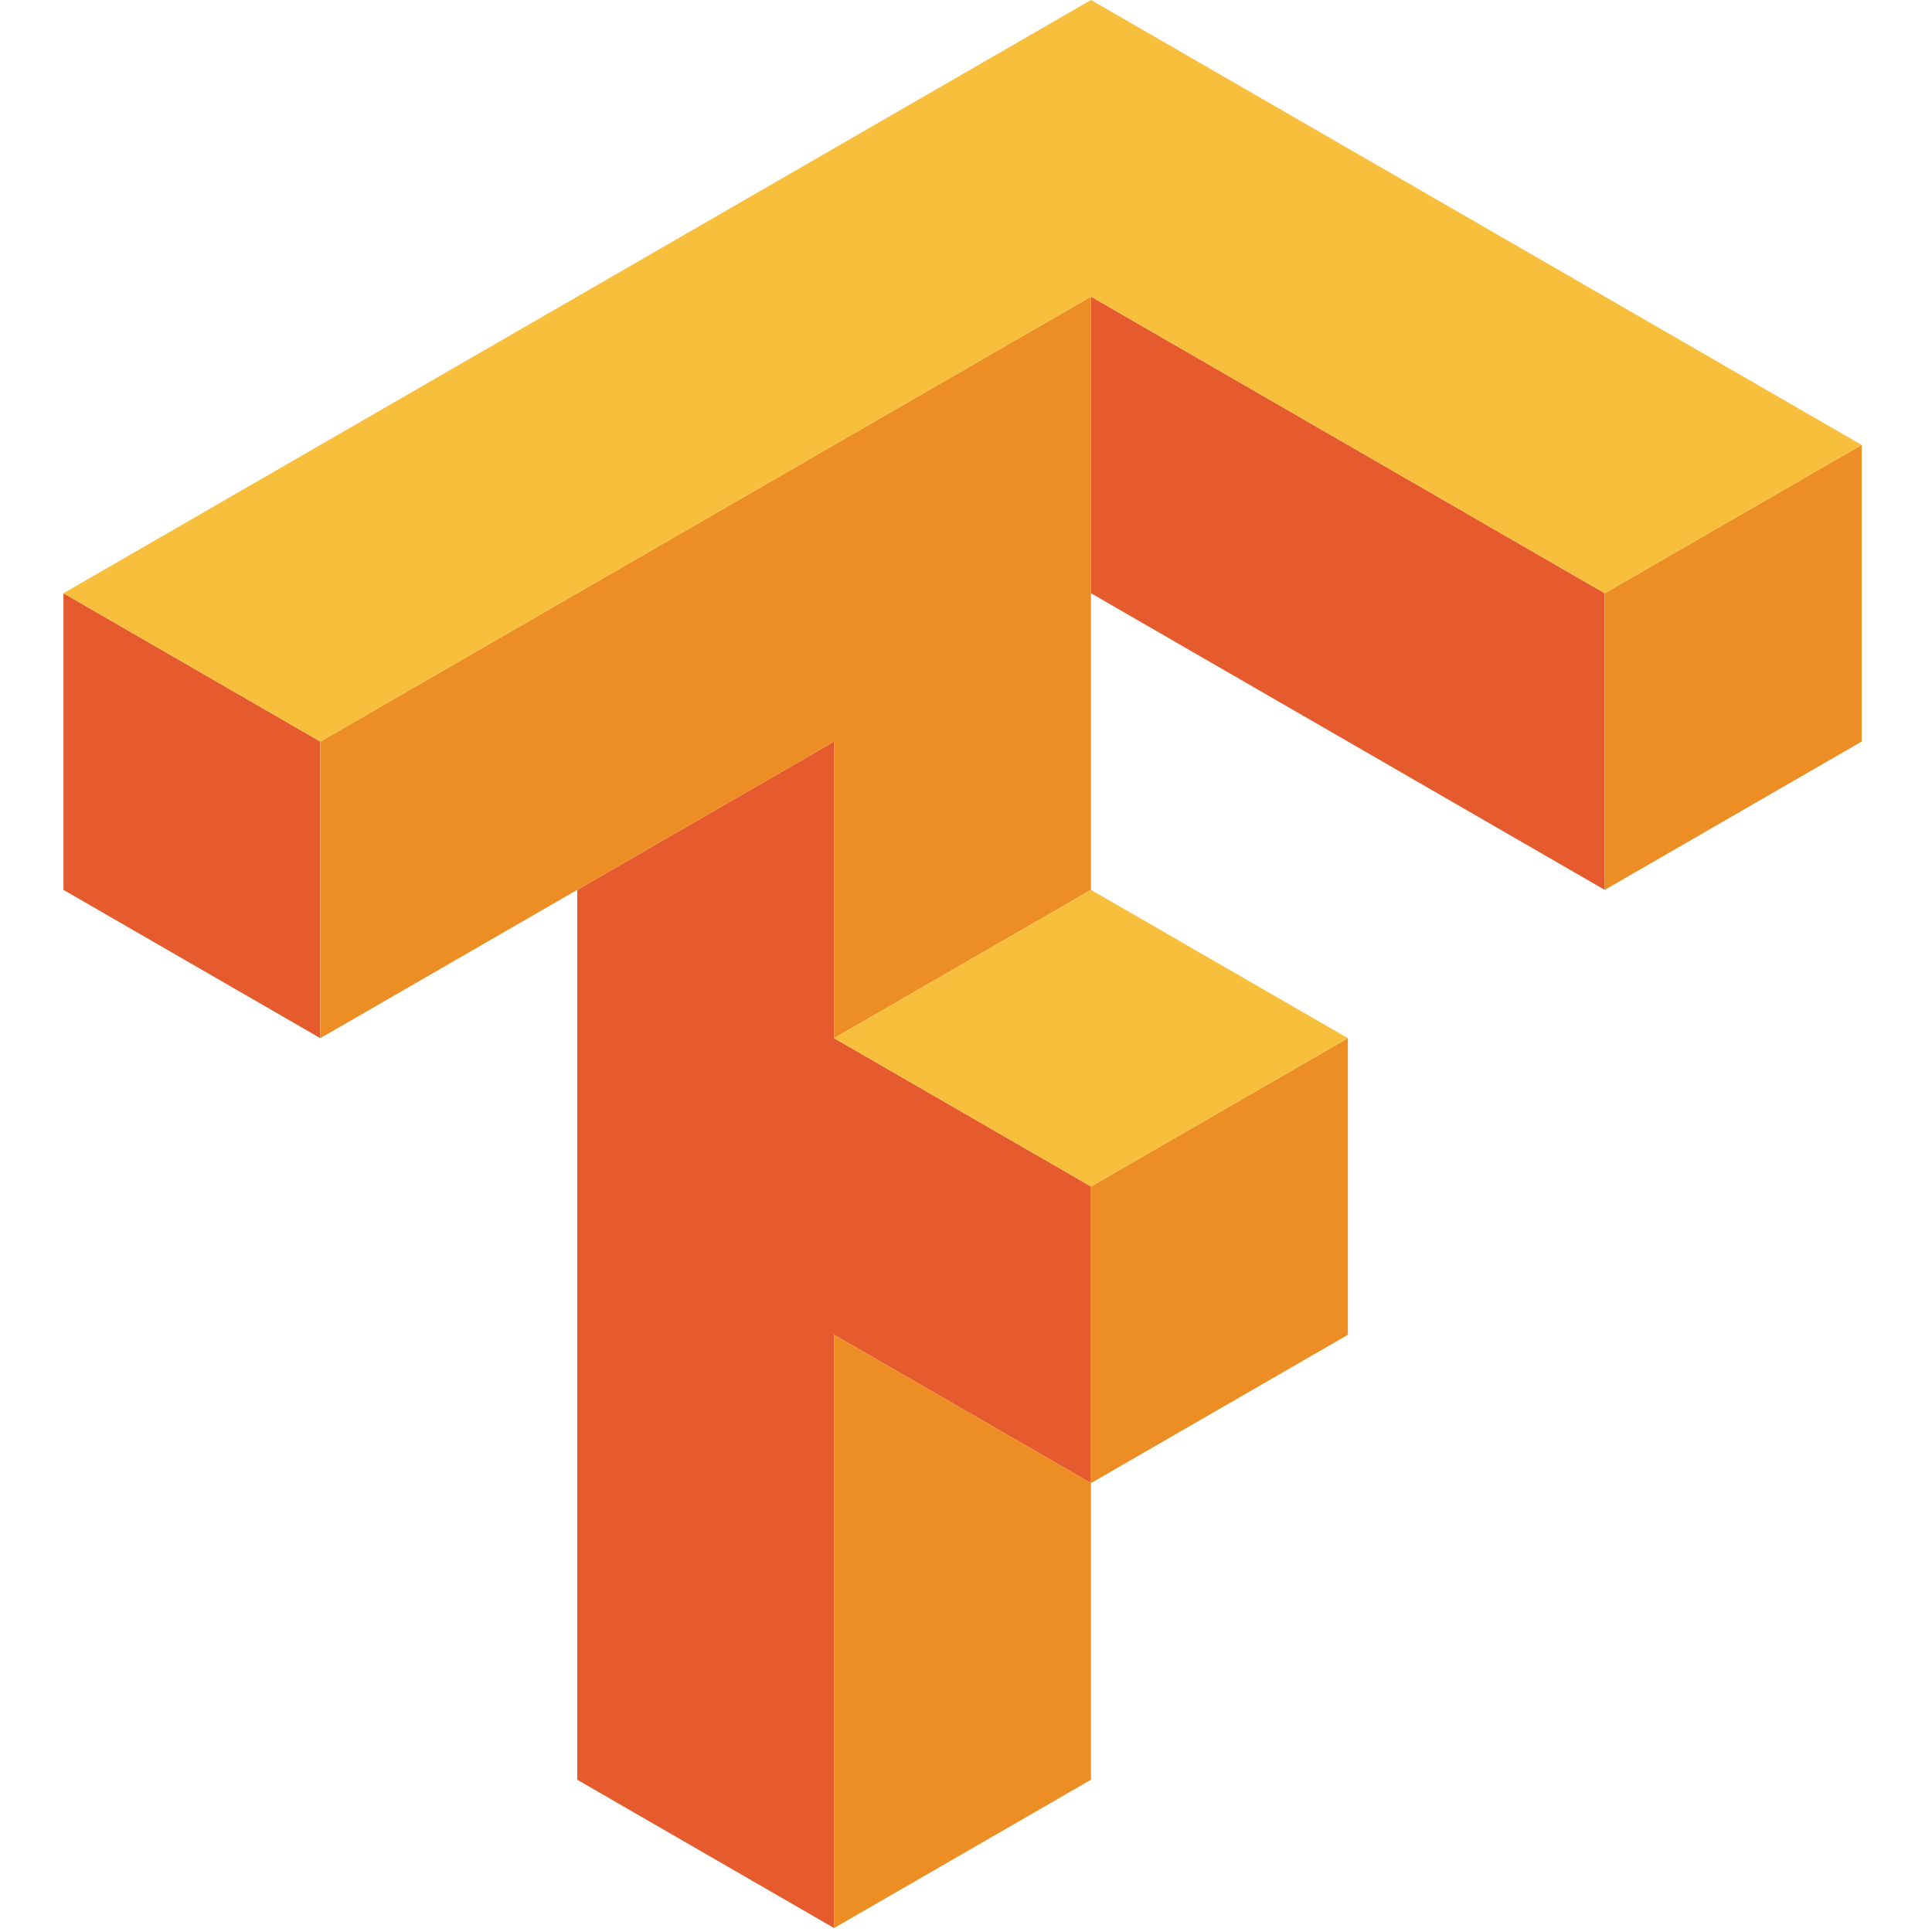
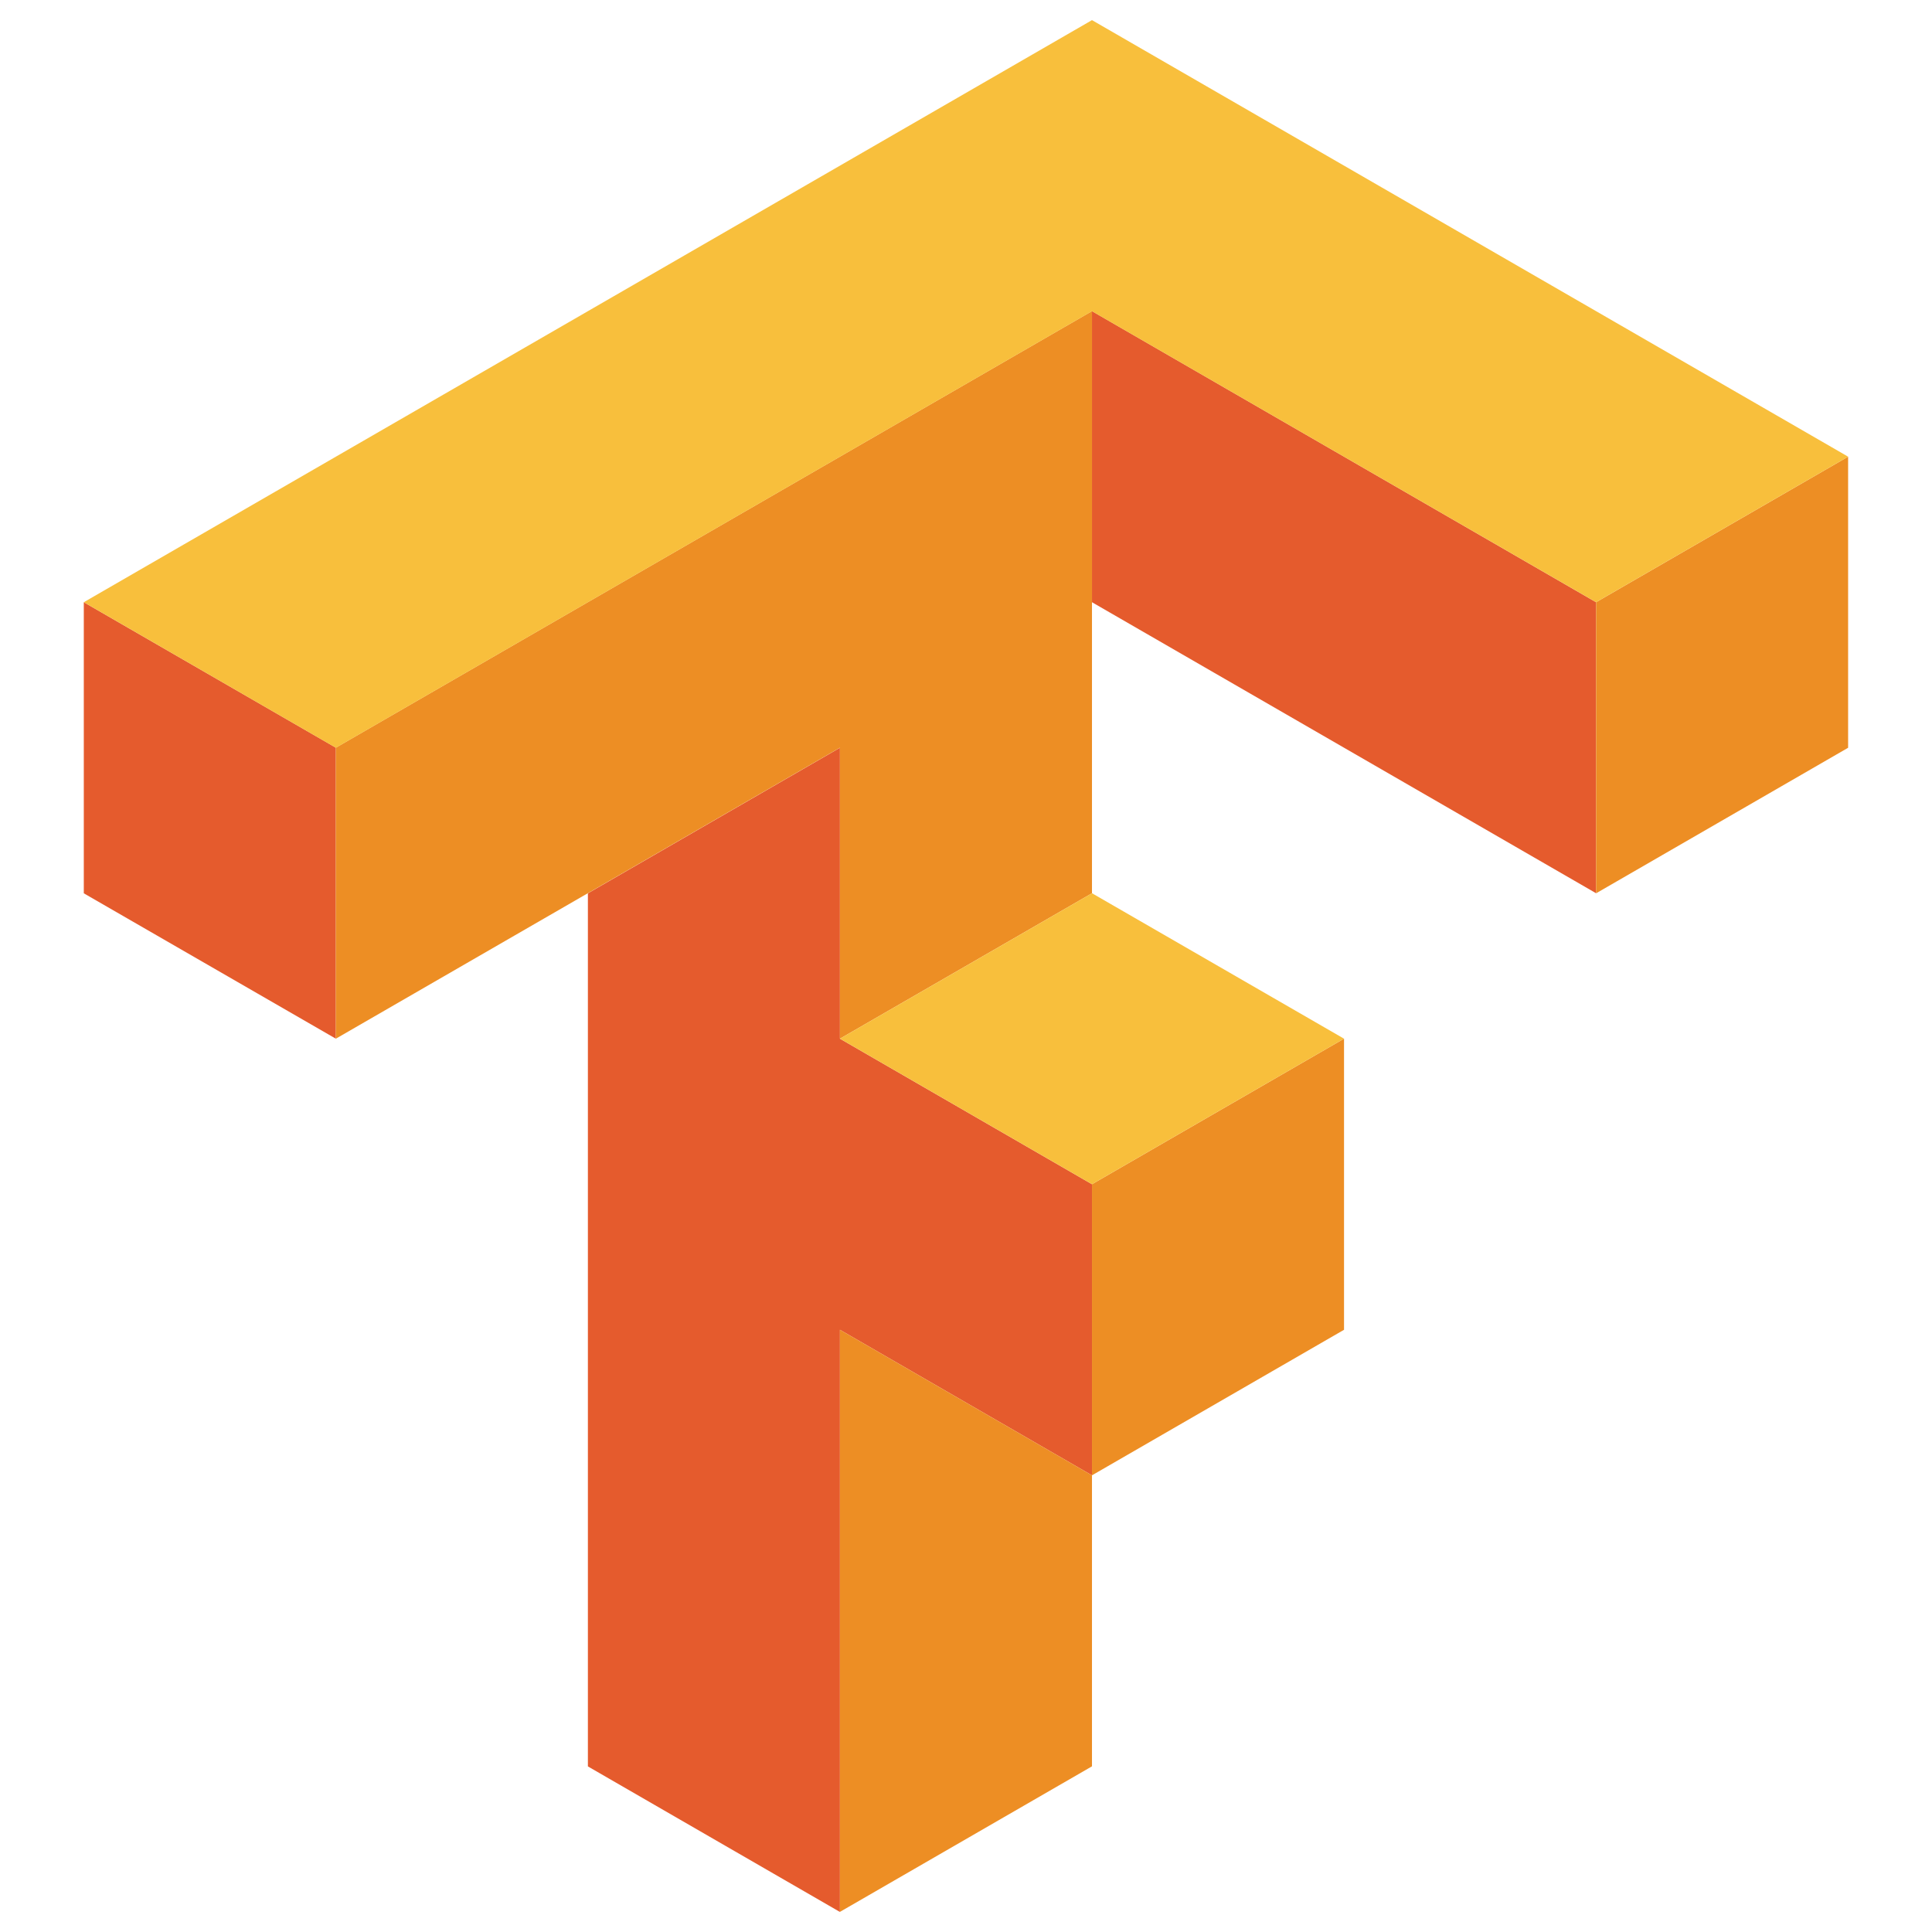
- <svg xmlns="http://www.w3.org/2000/svg" width="800px" height="800px" viewBox="-9 0 274 274" version="1.1" preserveAspectRatio="xMidYMid">
-   <g>
-     <path d="M145.726,42.065 L145.726,84.135 L218.587,126.204 L218.587,84.135 L145.726,42.065 Z M-1.98726454e-07,84.135 L-1.98726454e-07,126.204 L36.43,147.235 L36.43,105.17 L-1.98726454e-07,84.135 Z M109.291,105.17 L72.861,126.204 L72.861,252.404 L109.291,273.439 L109.291,189.304 L145.726,210.339 L145.726,168.27 L109.291,147.235 L109.291,105.17 Z" fill="#E55B2D">
- 
- </path>
-     <path d="M145.726,42.065 L36.43,105.17 L36.43,147.235 L109.291,105.17 L109.291,147.235 L145.726,126.204 L145.726,42.065 Z M255.022,63.1 L218.587,84.135 L218.587,126.204 L255.022,105.17 L255.022,63.1 Z M182.157,147.235 L145.726,168.27 L145.726,210.339 L182.157,189.304 L182.157,147.235 Z M145.726,210.339 L109.291,189.304 L109.291,273.439 L145.726,252.404 L145.726,210.339 Z" fill="#ED8E24">
- 
- </path>
-     <path d="M145.726,-3.41864288e-05 L-1.98726454e-07,84.135 L36.43,105.17 L145.726,42.065 L218.587,84.135 L255.022,63.1 L145.726,-3.41864288e-05 Z M145.726,126.204 L109.291,147.235 L145.726,168.27 L182.157,147.235 L145.726,126.204 Z" fill="#F8BF3C">
- 
- </path>
-   </g>
+ <svg xmlns="http://www.w3.org/2000/svg" fill="none" viewBox="0 0 24 24" id="Tensorflow--Streamline-Svg-Logos" height="24" width="24">
+   <path fill="#e55b2d" d="M13.565 3.865v3.616L19.827 11.096V7.481L13.565 3.865ZM1.041 7.481v3.616L4.172 12.903V9.288L1.041 7.481Zm9.393 1.808 -3.131 1.808v10.846l3.131 1.808V16.519l3.131 1.808V14.711L10.434 12.903V9.288Z" stroke-width="0.25" />
+   <path fill="#ed8e24" d="M13.565 3.865 4.172 9.288V12.903l6.262 -3.615V12.903l3.131 -1.807V3.865Zm9.393 1.808 -3.131 1.808v3.616l3.131 -1.808V5.673ZM16.696 12.903l-3.131 1.808v3.616l3.131 -1.808V12.903ZM13.565 18.327l-3.131 -1.808v7.231l3.131 -1.808V18.327Z" stroke-width="0.25" />
+   <path fill="#f8bf3c" d="M13.565 0.25 1.041 7.481l3.131 1.808 9.393 -5.423L19.827 7.481l3.131 -1.808L13.565 0.25Zm0 10.846 -3.131 1.807 3.131 1.808 3.131 -1.808 -3.131 -1.807Z" stroke-width="0.25" />
</svg>
